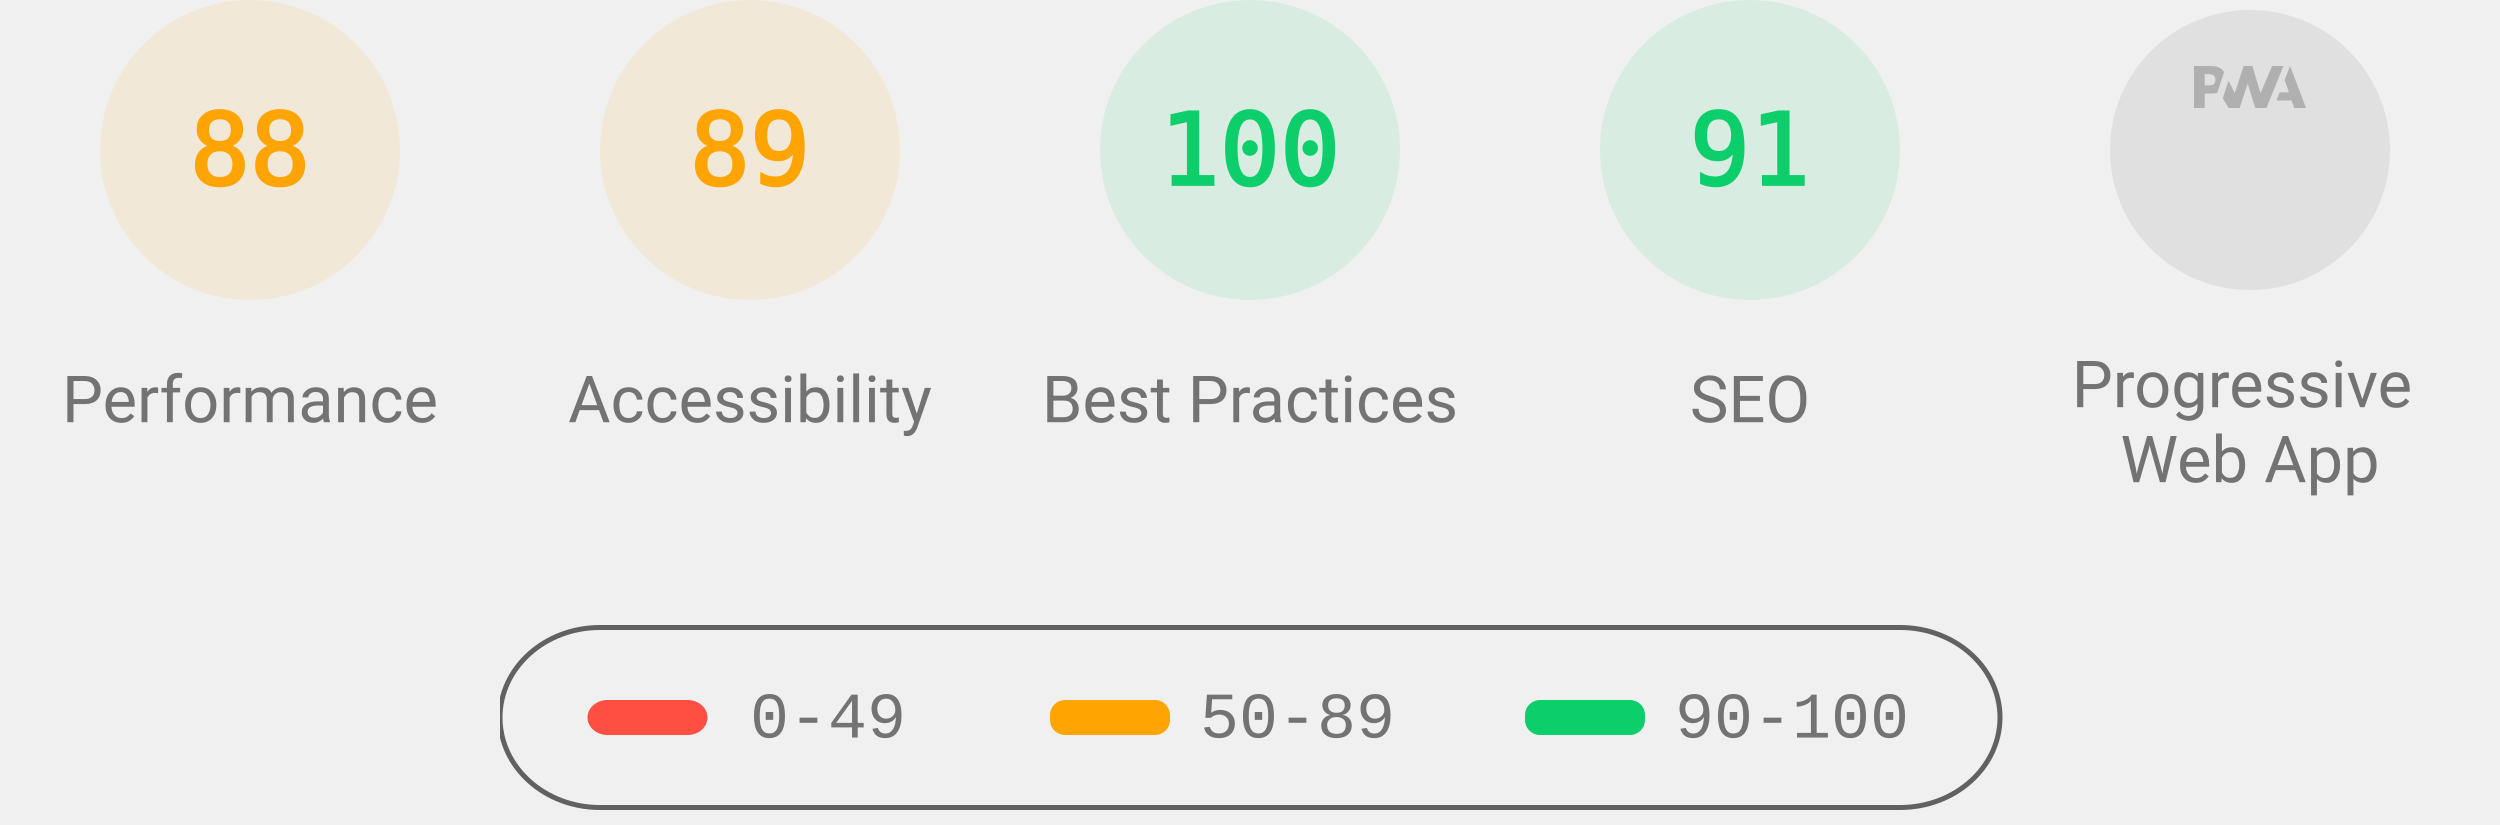
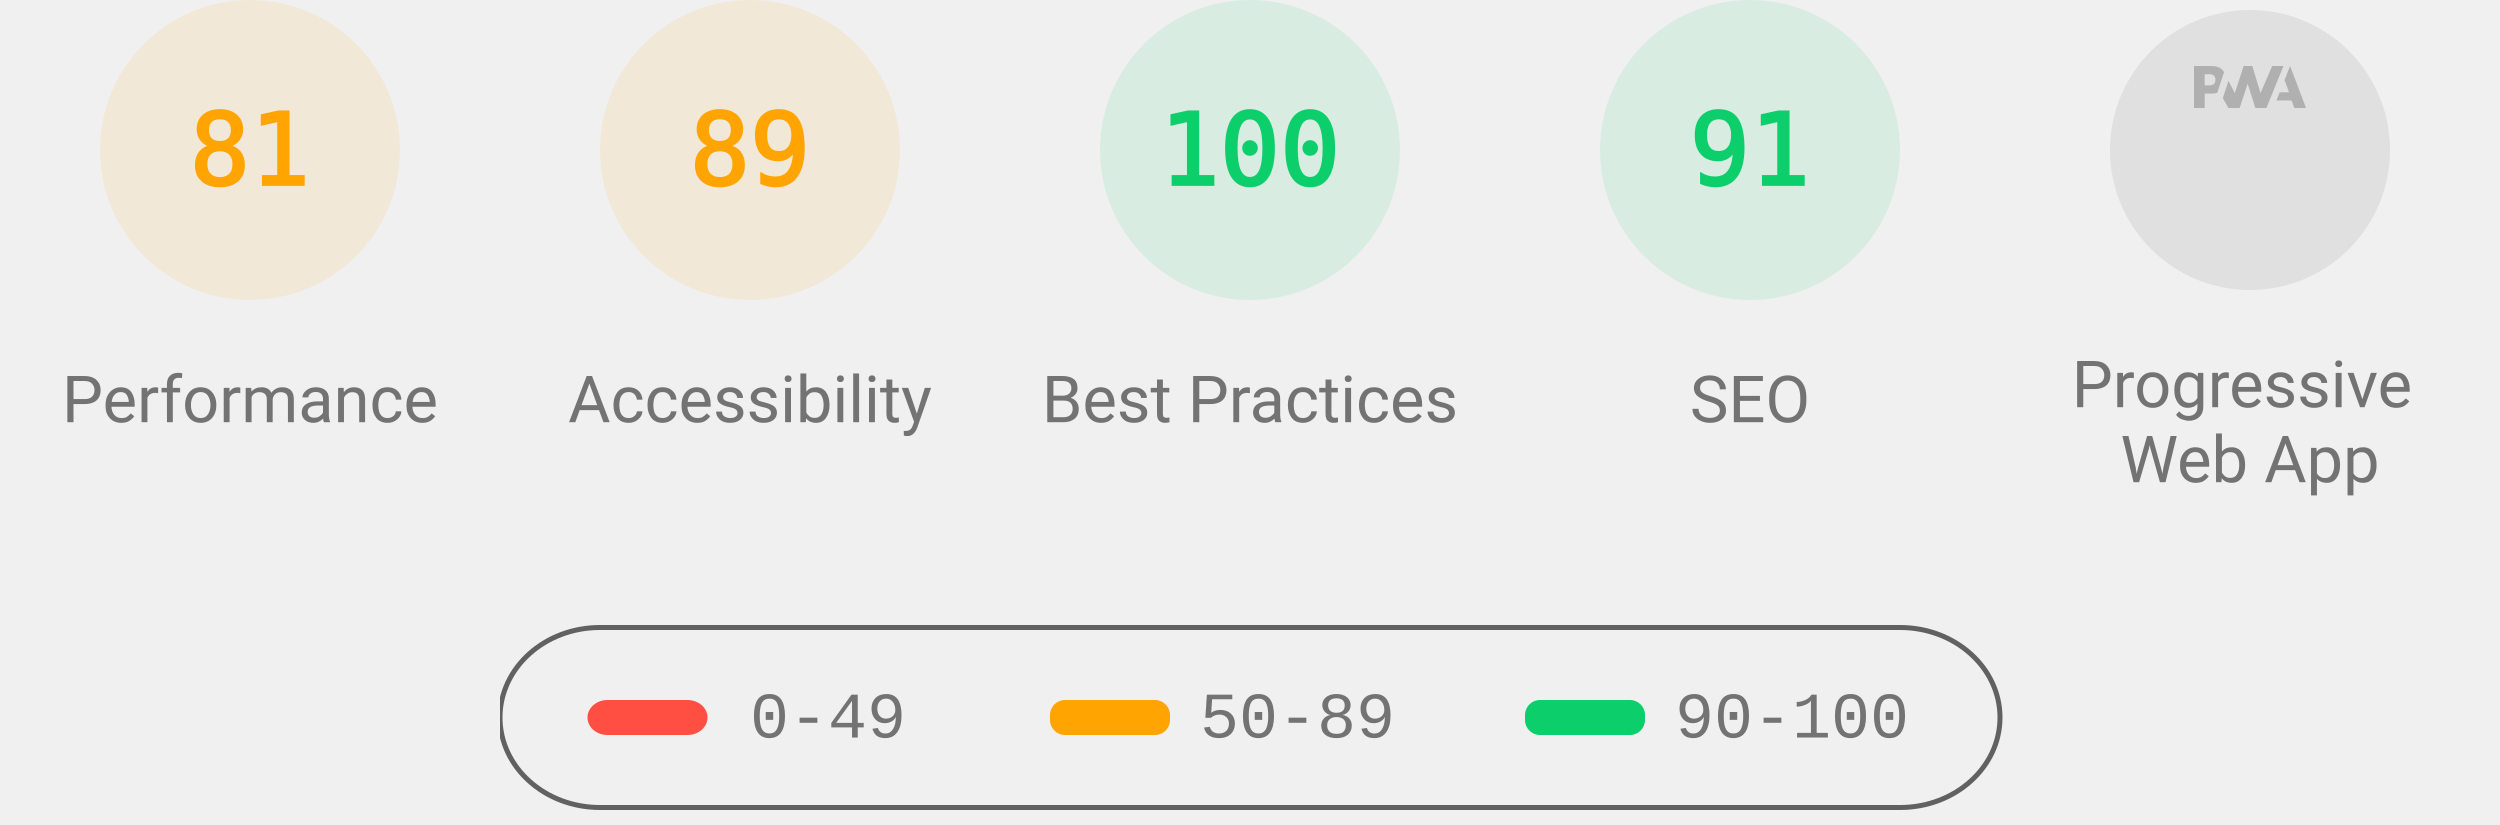
<svg xmlns="http://www.w3.org/2000/svg" class="theme--agnostic" fill="none" width="1000" height="330">
  <style>
			.gauge-base {
				opacity: 0.1
			}

			.gauge-arc {
				fill: none;
				animation-delay: 250ms;
				stroke-linecap: round;
				transform: rotate(-90deg);
				transform-origin: 100px 60px;
				animation: load-gauge 1s ease forwards
			}

			.guage-text {
				font-size: 40px;
				font-family: monospace;
				text-align: center
			}

			.guage-red {
				color: #ff4e42;
				fill: #ff4e42;
				stroke: #ff4e42
			}
			.guage-orange {
				color: #ffa400;
				fill: #ffa400;
				stroke: #ffa400
			}
			.guage-green {
				color: #0cce6b;
				fill: #0cce6b;
				stroke: #0cce6b
			}
			.theme--agnostic .guage-undefined {
				color: #5c5c5c;
				fill: #5c5c5c;
				stroke: #5c5c5c
			}
			.theme--light .guage-undefined {
				color: #1e1e1e;
				fill: #1e1e1e;
				stroke: #1e1e1e
			}
			.theme--dark .guage-undefined {
				color: #f5f5f5;
				fill: #f5f5f5;
				stroke: #f5f5f5
			}

			.guage-title {
				stroke: none;
				font-size: 26px;
				line-height: 26px;
				font-family: Roboto, Halvetica, Arial, sans-serif
			}
			.metric.guage-title {
				font-family: 'Courier New', Courier, monospace
			}
			.theme--agnostic .guage-title {
				color: #737373;
				fill: #737373
			}
			.theme--light .guage-title {
				color: #212121;
				fill: #212121
			}
			.theme--dark .guage-title {
				color: #f5f5f5;
				fill: #f5f5f5
			}

			@keyframes load-gauge {
				from {
					stroke-dasharray: 0 352.858
				}
			}
			.lh-gauge--pwa__disc {
				fill: #e0e0e0
			}
			.lh-gauge--pwa__logo {
				position: relative;
				fill: #b0b0b0
			}
			.lh-gauge--pwa__invisible {
				display: none
			}
			.lh-gauge--pwa__visible {
				display: inline
			}
			.guage-invisible {
				display: none
			}
			.lh-gauge--pwa__logo--primary-color {
				fill: #304ffe
			}
			.theme--agnostic .lh-gauge--pwa__logo--secondary-color {
				fill: #787878
			}
			.theme--light .lh-gauge--pwa__logo--secondary-color {
				fill: #3d3d3d
			}
			.theme--dark .lh-gauge--pwa__logo--secondary-color {
				fill: #d8b6b6
			}
			.theme--light #svg_2 {
				stroke: #00000022
			}
			.theme--agnostic #svg_2 {
				stroke: #616161
			}
			.theme--light #svg_2 {
				stroke: #00000022
			}
			.theme--dark #svg_2 {
				stroke: #f5f5f566
			}
		</style>
  <svg class="guage-div guage-perf guage-orange" viewBox="0 0 200 200" width="200" height="200" x="0" y="0">
    <circle class="gauge-base" r="56" cx="100" cy="60" stroke-width="8" />
-     <circle class="gauge-arc guage-arc-1" r="56" cx="100" cy="60" stroke-width="8" style="stroke-dasharray: 309.635, 351.858;" />
-     <text class="guage-text" x="100px" y="60px" alignment-baseline="central" dominant-baseline="central" text-anchor="middle">88</text>
+     <circle class="gauge-arc guage-arc-1" r="56" cx="100" cy="60" stroke-width="8" style="stroke-dasharray: 285.005, 351.858;" />
+     <text class="guage-text" x="100px" y="60px" alignment-baseline="central" dominant-baseline="central" text-anchor="middle">81</text>
    <text class="guage-title" x="100px" y="160px" alignment-baseline="central" dominant-baseline="central" text-anchor="middle">Performance</text>
  </svg>,<svg class="guage-div guage-perf guage-orange" viewBox="0 0 200 200" width="200" height="200" x="200" y="0">
    <circle class="gauge-base" r="56" cx="100" cy="60" stroke-width="8" />
    <circle class="gauge-arc guage-arc-1" r="56" cx="100" cy="60" stroke-width="8" style="stroke-dasharray: 313.154, 351.858;" />
    <text class="guage-text" x="100px" y="60px" alignment-baseline="central" dominant-baseline="central" text-anchor="middle">89</text>
    <text class="guage-title" x="100px" y="160px" alignment-baseline="central" dominant-baseline="central" text-anchor="middle">Accessibility</text>
  </svg>,<svg class="guage-div guage-perf guage-green" viewBox="0 0 200 200" width="200" height="200" x="400" y="0">
    <circle class="gauge-base" r="56" cx="100" cy="60" stroke-width="8" />
    <circle class="gauge-arc guage-arc-1" r="56" cx="100" cy="60" stroke-width="8" style="stroke-dasharray: 351.858, 351.858;" />
    <text class="guage-text" x="100px" y="60px" alignment-baseline="central" dominant-baseline="central" text-anchor="middle">100</text>
    <text class="guage-title" x="100px" y="160px" alignment-baseline="central" dominant-baseline="central" text-anchor="middle">Best Practices</text>
  </svg>,<svg class="guage-div guage-perf guage-green" viewBox="0 0 200 200" width="200" height="200" x="600" y="0">
    <circle class="gauge-base" r="56" cx="100" cy="60" stroke-width="8" />
    <circle class="gauge-arc guage-arc-1" r="56" cx="100" cy="60" stroke-width="8" style="stroke-dasharray: 320.191, 351.858;" />
    <text class="guage-text" x="100px" y="60px" alignment-baseline="central" dominant-baseline="central" text-anchor="middle">91</text>
    <text class="guage-title" x="100px" y="160px" alignment-baseline="central" dominant-baseline="central" text-anchor="middle">SEO</text>
  </svg>,<svg class="guage-div guage-pwa" viewBox="0 0 200 200" width="200" height="200" x="800" y="0">
    <svg viewBox="0 0 60 60" width="112" height="112" x="44" y="4">
      <defs>
        <linearGradient id="lh-gauge--pwa__check-circle__gradient-0" x1="50%" y1="0%" x2="50%" y2="100%">
          <stop stop-color="#00C852" offset="0%" />
          <stop stop-color="#009688" offset="100%" />
        </linearGradient>
        <linearGradient id="lh-gauge--pwa__installable__shadow-gradient-0" x1="76.056%" x2="24.111%" y1="82.995%" y2="24.735%">
          <stop stop-color="#A5D6A7" offset="0%" />
          <stop stop-color="#80CBC4" offset="100%" />
        </linearGradient>
        <linearGradient id="lh-gauge--pwa__fast-reliable__shadow-gradient-0" x1="76.056%" y1="82.995%" x2="25.678%" y2="26.493%">
          <stop stop-color="#64B5F6" offset="0%" />
          <stop stop-color="#2979FF" offset="100%" />
        </linearGradient>
        <g id="lh-gauge--pwa__fast-reliable-badge-0">
          <circle fill="#FFFFFF" cx="10" cy="10" r="10" />
          <path fill="#304FFE" d="M10 3.58l5.25 2.34v3.5c0 3.23-2.24 6.26-5.25 7-3.01-.74-5.25-3.77-5.25-7v-3.5L10 3.58zm-.47 10.74l2.76-4.83.03-.07c.04-.08 0-.24-.22-.24h-1.64l.47-3.26h-.47l-2.7 4.77c-.02.01.05-.1-.04.05-.09.16-.1.31.18.31h1.63l-.47 3.27h.47z" />
        </g>
        <g id="lh-gauge--pwa__installable-badge-0">
          <circle fill="#FFFFFF" cx="10" cy="10" r="10" />
          <path fill="#009688" d="M10 4.167A5.835 5.835 0 0 0 4.167 10 5.835 5.835 0 0 0 10 15.833 5.835 5.835 0 0 0 15.833 10 5.835 5.835 0 0 0 10 4.167zm2.917 6.416h-2.334v2.334H9.417v-2.334H7.083V9.417h2.334V7.083h1.166v2.334h2.334v1.166z" />
        </g>
      </defs>
      <g stroke="none" fill-rule="nonzero">
        <circle class="lh-gauge--pwa__disc" cx="30" cy="30" r="30" />
        <g class="lh-gauge--pwa__logo">
          <path d="M35.66 19.39l.7-1.75h2L37.4 15 38.6 12l3.4 9h-2.51l-.58-1.61z" />
          <path d="M33.52 21l3.65-9h-2.42l-2.5 5.82L30.5 12h-1.86l-1.9 5.82-1.35-2.65-1.21 3.72L25.4 21h2.38l1.72-5.2 1.64 5.2z" />
          <path fill-rule="nonzero" d="M20.3 17.91h1.48c.45 0 .85-.05 1.2-.15l.39-1.18 1.07-3.3a2.64 2.64 0 0 0-.28-.37c-.55-.6-1.36-.91-2.42-.91H18v9h2.3V17.9zm1.96-3.84c.22.22.33.5.33.87 0 .36-.1.65-.29.87-.2.23-.59.35-1.15.35h-.86v-2.41h.87c.52 0 .89.1 1.1.32z" />
        </g>
        <rect class="lh-gauge--pwa__component lh-gauge--pwa__na-line lh-gauge--pwa__invisible" fill="#FFFFFF" x="20" y="32" width="20" height="4" rx="2" />
        <g class="lh-gauge--pwa__component lh-gauge--pwa__fast-reliable-badge lh-gauge--pwa__invisible" transform="translate(20, 29)">
          <path fill="url(#lh-gauge--pwa__fast-reliable__shadow-gradient-0)" d="M33.63 19.49A30 30 0 0 1 16.2 30.36L3 17.14 17.14 3l16.49 16.49z" />
          <use href="#lh-gauge--pwa__fast-reliable-badge-0" />
        </g>
        <g class="lh-gauge--pwa__component lh-gauge--pwa__installable-badge lh-gauge--pwa__invisible" transform="translate(20, 29)">
          <path fill="url(#lh-gauge--pwa__installable__shadow-gradient-0)" d="M33.629 19.487c-4.272 5.453-10.391 9.39-17.415 10.869L3 17.142 17.142 3 33.63 19.487z" />
          <use href="#lh-gauge--pwa__installable-badge-0" />
        </g>
        <g class="lh-gauge--pwa__component lh-gauge--pwa__fast-reliable-installable-badges lh-gauge--pwa__invisible">
          <g transform="translate(8, 29)">
            <path fill="url(#lh-gauge--pwa__fast-reliable__shadow-gradient-0)" d="M16.321 30.463L3 17.143 17.142 3l22.365 22.365A29.864 29.864 0 0 1 22 31c-1.942 0-3.84-.184-5.679-.537z" />
            <use href="#lh-gauge--pwa__fast-reliable-badge-0" />
          </g>
          <g transform="translate(32, 29)">
            <path fill="url(#lh-gauge--pwa__installable__shadow-gradient-0)" d="M25.982 11.84a30.107 30.107 0 0 1-13.08 15.203L3 17.143 17.142 3l8.84 8.84z" />
            <use href="#lh-gauge--pwa__installable-badge-0" />
          </g>
        </g>
        <g class="lh-gauge--pwa__component lh-gauge--pwa__check-circle lh-gauge--pwa__invisible" transform="translate(18, 28)">
          <circle fill="#FFFFFF" cx="12" cy="12" r="12" />
          <path fill="url(#lh-gauge--pwa__check-circle__gradient-0)" d="M12 2a10 10 0 1 0 0 20 10 10 0 0 0 0-20zm-2 15l-5-5 1.41-1.41L10 14.17l7.59-7.59L19 8l-9 9z" />
        </g>
      </g>
    </svg>
    <text class="guage-title" y="160px" alignment-baseline="central" dominant-baseline="central" text-anchor="middle">
      <tspan x="100px" dy="-6px">Progressive</tspan>
      <tspan x="100px" dy="30px">Web App</tspan>
    </text>
  </svg>
  <svg width="604" height="76" x="200" y="250">
    <g>
      <rect fill="none" id="canvas_background" height="80" width="604" y="-1" x="-1" />
      <g display="none" overflow="visible" y="0" x="0" height="100%" width="100%" id="canvasGrid">
        <rect fill="url(#gridpattern)" stroke-width="0" y="0" x="0" height="100%" width="100%" />
      </g>
    </g>
    <g>
      <rect fill-opacity="0" stroke-width="2" rx="40" id="svg_2" height="72" width="600" y="1" x="0" fill="#000000" />
      <rect stroke="#000" rx="8" id="svg_3" height="14" width="48" y="30" x="35" stroke-opacity="null" stroke-width="0" fill="#ff4e42" />
      <rect stroke="#000" rx="6" id="svg_4" height="14" width="48" y="30" x="220" stroke-opacity="null" stroke-width="0" fill="#ffa400" />
      <rect stroke="#000" rx="6" id="svg_5" height="14" width="48" y="30" x="410" stroke-opacity="null" stroke-width="0" fill="#0cce6b" />
      <text class="metric guage-title" xml:space="preserve" text-anchor="start" font-size="26" id="svg_6" y="45" x="100" stroke-opacity="null" stroke-width="0" stroke="#000">0-49</text>
      <text class="metric guage-title" xml:space="preserve" text-anchor="start" font-size="26" id="svg_7" y="45" x="280" stroke-opacity="null" stroke-width="0" stroke="#000">50-89</text>
      <text class="metric guage-title" xml:space="preserve" text-anchor="start" font-size="26" id="svg_8" y="45" x="470" stroke-opacity="null" stroke-width="0" stroke="#000">90-100</text>
    </g>
  </svg>
</svg>
